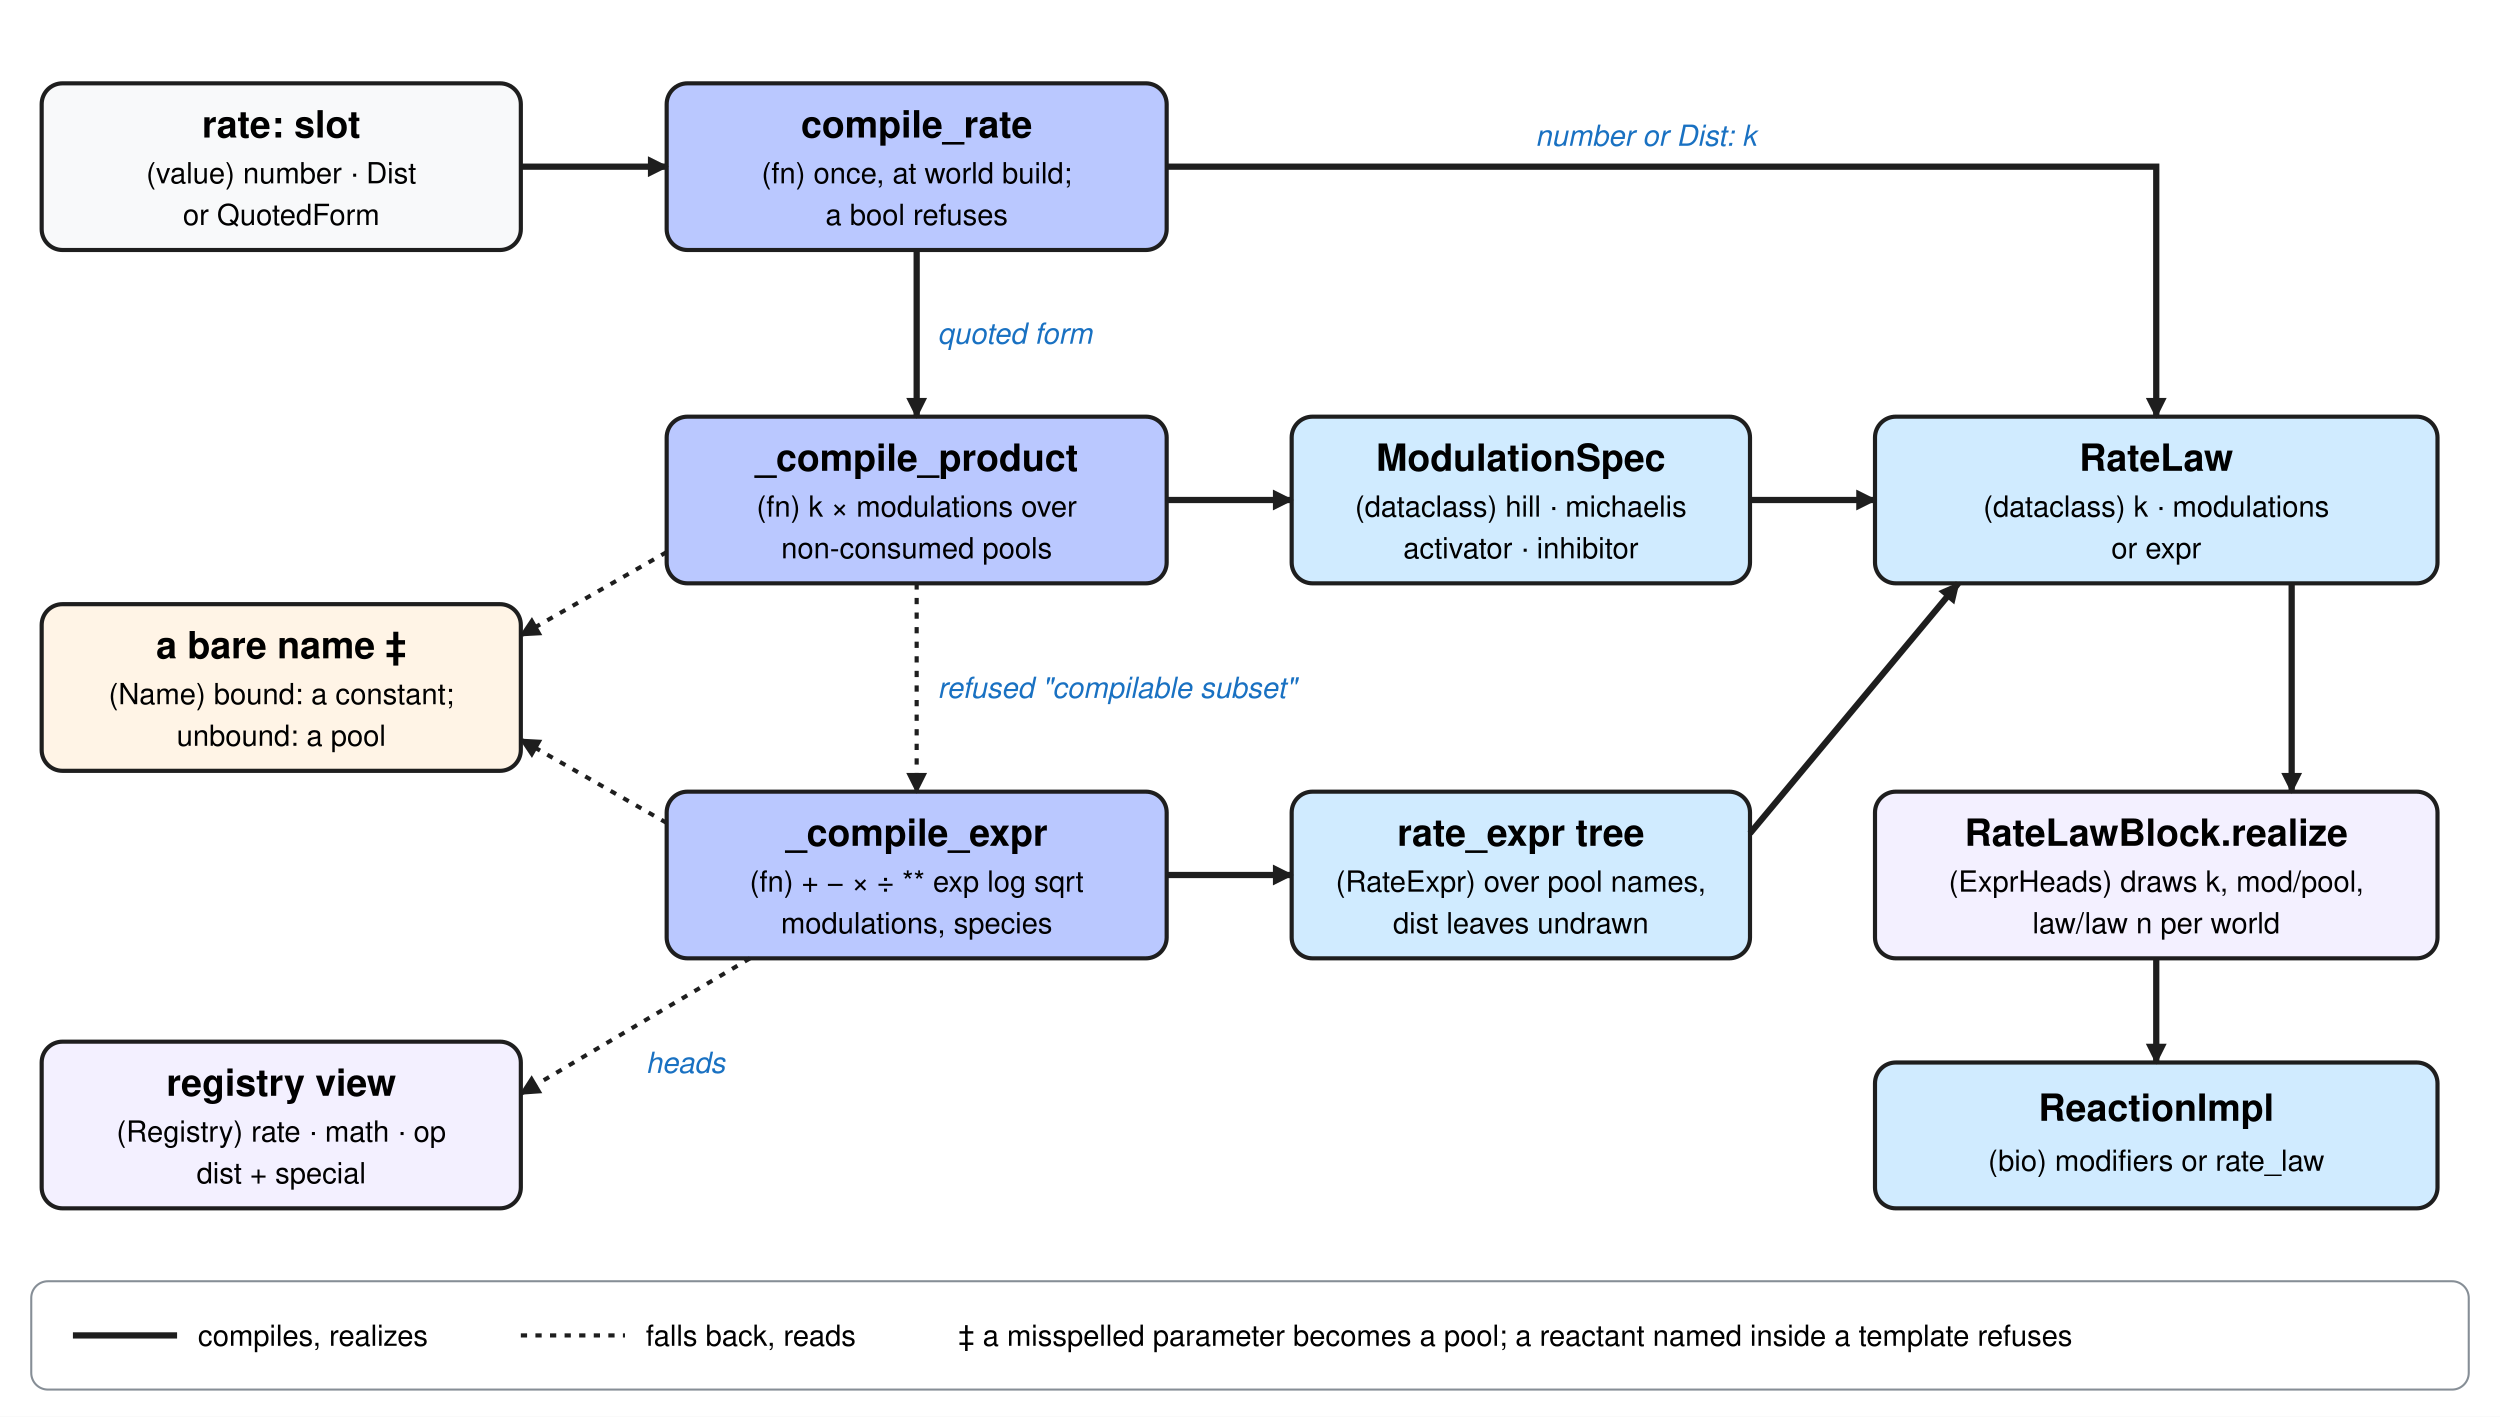
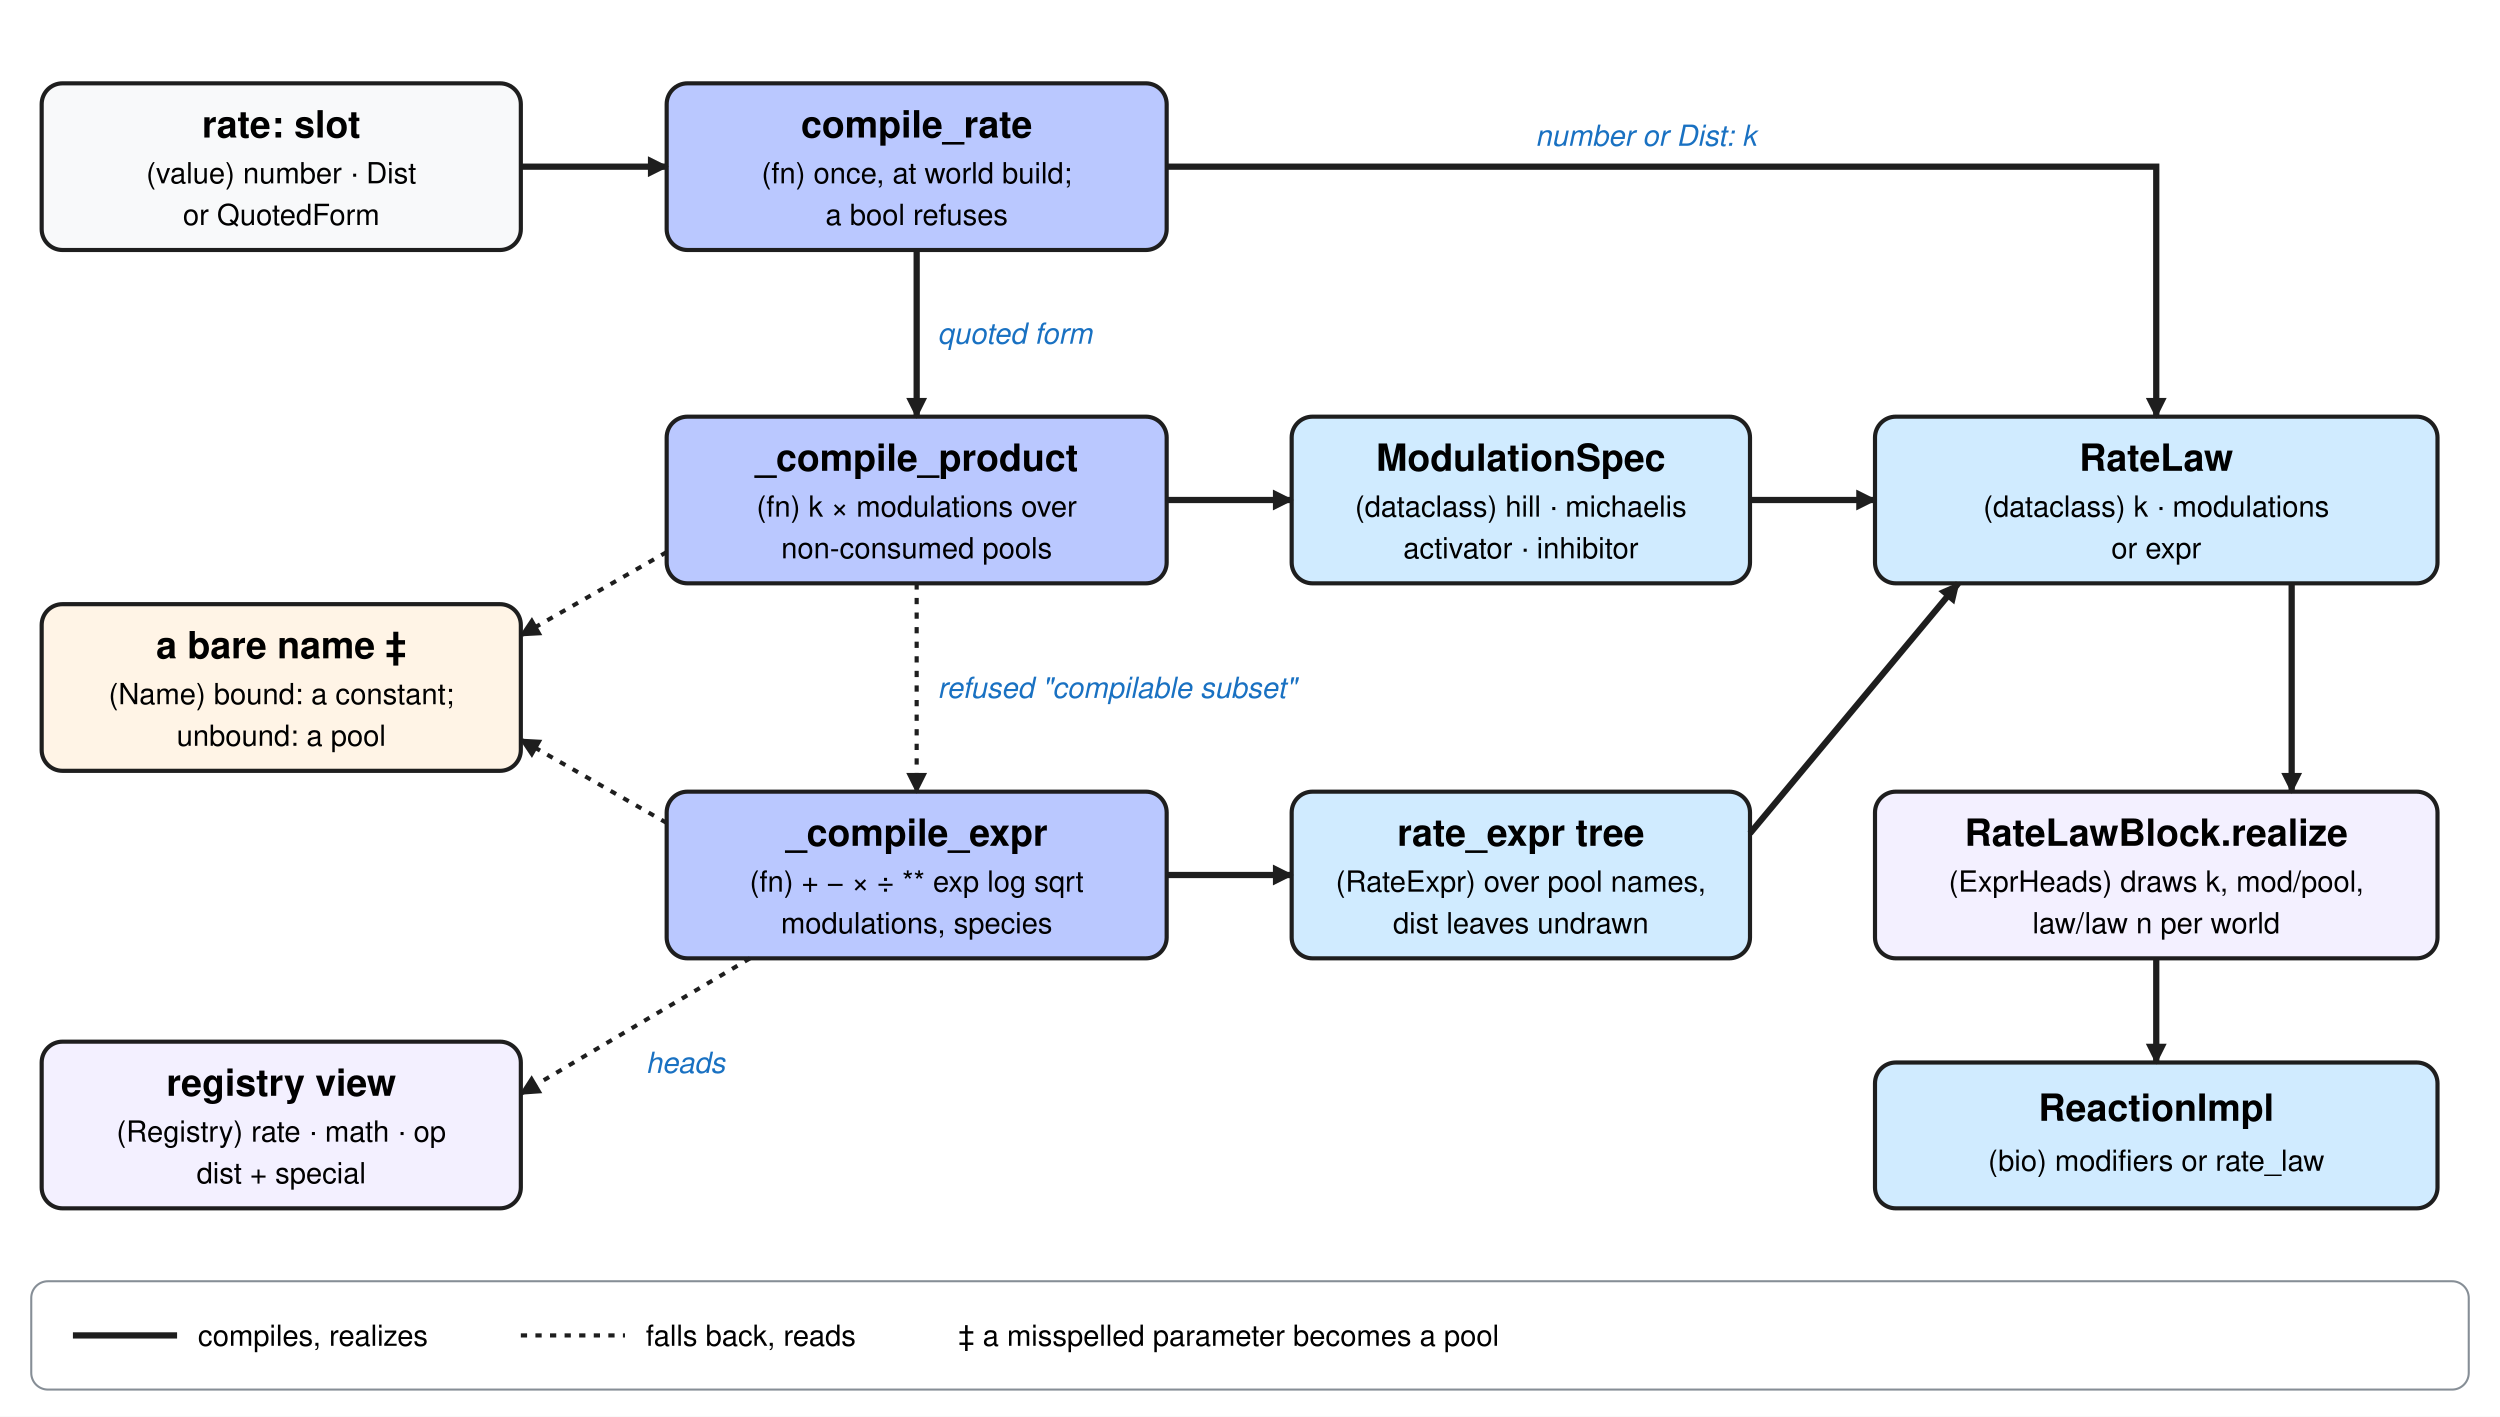
<svg xmlns="http://www.w3.org/2000/svg" width="2400" height="1360" viewBox="0 0 1200 680" font-family="Helvetica, Arial, sans-serif">
  <defs>
    <marker id="arrowhead" viewBox="0 0 10 10" refX="9" refY="5" markerUnits="userSpaceOnUse" markerWidth="10" markerHeight="10" orient="auto-start-reverse">
      <polygon id="arrowhead-shape" points="0,0 10,5 0,10" fill="#1e1e1e" />
    </marker>
  </defs>
  <rect id="bg" x="0" y="0" width="1200" height="680" fill="#ffffff" />
  <g id="n-slot">
    <rect id="n-slot-box" x="20" y="40" width="230" height="80" rx="10" fill="#f8f9fa" stroke="#1e1e1e" stroke-width="2" />
    <text id="n-slot-name" x="135" y="66" font-size="18" font-weight="600" text-anchor="middle">rate: slot</text>
    <text id="n-slot-kind" x="135" y="88" font-size="14" text-anchor="middle">(value) number · Dist</text>
    <text id="n-slot-kind2" x="135" y="108" font-size="14" text-anchor="middle">or QuotedForm</text>
  </g>
  <g id="n-cr">
    <rect id="n-cr-box" x="320" y="40" width="240" height="80" rx="10" fill="#bac8ff" stroke="#1e1e1e" stroke-width="2" />
    <text id="n-cr-name" x="440" y="66" font-size="18" font-weight="600" text-anchor="middle">compile_rate</text>
    <text id="n-cr-kind" x="440" y="88" font-size="14" text-anchor="middle">(fn) once, at world build;</text>
    <text id="n-cr-kind2" x="440" y="108" font-size="14" text-anchor="middle">a bool refuses</text>
  </g>
  <line id="e-slot-cr" x1="250" y1="80" x2="320" y2="80" stroke="#1e1e1e" stroke-width="3" marker-end="url(#arrowhead)" />
  <g id="n-law">
    <rect id="n-law-box" x="900" y="200" width="270" height="80" rx="10" fill="#d0ebff" stroke="#1e1e1e" stroke-width="2" />
    <text id="n-law-name" x="1035" y="226" font-size="18" font-weight="600" text-anchor="middle">RateLaw</text>
    <text id="n-law-kind" x="1035" y="248" font-size="14" text-anchor="middle">(dataclass) k · modulations</text>
    <text id="n-law-kind2" x="1035" y="268" font-size="14" text-anchor="middle">or expr</text>
  </g>
  <polyline id="e-cr-law" points="560,80 1035,80 1035,200" fill="none" stroke="#1e1e1e" stroke-width="3" marker-end="url(#arrowhead)" />
  <text id="l-cr-law" x="790" y="70" font-size="14" fill="#1971c2" font-style="italic" text-anchor="middle">number or Dist: k</text>
  <g id="n-prod">
    <rect id="n-prod-box" x="320" y="200" width="240" height="80" rx="10" fill="#bac8ff" stroke="#1e1e1e" stroke-width="2" />
    <text id="n-prod-name" x="440" y="226" font-size="18" font-weight="600" text-anchor="middle">_compile_product</text>
    <text id="n-prod-kind" x="440" y="248" font-size="14" text-anchor="middle">(fn) k × modulations over</text>
    <text id="n-prod-kind2" x="440" y="268" font-size="14" text-anchor="middle">non-consumed pools</text>
  </g>
  <line id="e-cr-prod" x1="440" y1="120" x2="440" y2="200" stroke="#1e1e1e" stroke-width="3" marker-end="url(#arrowhead)" />
  <text id="l-cr-prod" x="450" y="165" font-size="14" fill="#1971c2" font-style="italic">quoted form</text>
  <g id="n-mod">
    <rect id="n-mod-box" x="620" y="200" width="220" height="80" rx="10" fill="#d0ebff" stroke="#1e1e1e" stroke-width="2" />
    <text id="n-mod-name" x="730" y="226" font-size="18" font-weight="600" text-anchor="middle">ModulationSpec</text>
    <text id="n-mod-kind" x="730" y="248" font-size="14" text-anchor="middle">(dataclass) hill · michaelis</text>
    <text id="n-mod-kind2" x="730" y="268" font-size="14" text-anchor="middle">activator · inhibitor</text>
  </g>
  <line id="e-prod-mod" x1="560" y1="240" x2="620" y2="240" stroke="#1e1e1e" stroke-width="3" marker-end="url(#arrowhead)" />
  <line id="e-mod-law" x1="840" y1="240" x2="900" y2="240" stroke="#1e1e1e" stroke-width="3" marker-end="url(#arrowhead)" />
  <g id="n-expr">
    <rect id="n-expr-box" x="320" y="380" width="240" height="80" rx="10" fill="#bac8ff" stroke="#1e1e1e" stroke-width="2" />
    <text id="n-expr-name" x="440" y="406" font-size="18" font-weight="600" text-anchor="middle">_compile_expr</text>
    <text id="n-expr-kind" x="440" y="428" font-size="14" text-anchor="middle">(fn) + − × ÷ ** exp log sqrt</text>
    <text id="n-expr-kind2" x="440" y="448" font-size="14" text-anchor="middle">modulations, species</text>
  </g>
  <line id="e-prod-expr" x1="440" y1="280" x2="440" y2="380" stroke="#1e1e1e" stroke-width="2" stroke-dasharray="3 4" marker-end="url(#arrowhead)" />
  <text id="l-prod-expr" x="450" y="335" font-size="14" fill="#1971c2" font-style="italic">refused "compilable subset"</text>
  <g id="n-tree">
    <rect id="n-tree-box" x="620" y="380" width="220" height="80" rx="10" fill="#d0ebff" stroke="#1e1e1e" stroke-width="2" />
    <text id="n-tree-name" x="730" y="406" font-size="18" font-weight="600" text-anchor="middle">rate_expr tree</text>
    <text id="n-tree-kind" x="730" y="428" font-size="14" text-anchor="middle">(RateExpr) over pool names,</text>
    <text id="n-tree-kind2" x="730" y="448" font-size="14" text-anchor="middle">dist leaves undrawn</text>
  </g>
  <line id="e-expr-tree" x1="560" y1="420" x2="620" y2="420" stroke="#1e1e1e" stroke-width="3" marker-end="url(#arrowhead)" />
  <line id="e-tree-law" x1="840" y1="400" x2="940" y2="280" stroke="#1e1e1e" stroke-width="3" marker-end="url(#arrowhead)" />
  <g id="n-names">
    <rect id="n-names-box" x="20" y="290" width="230" height="80" rx="10" fill="#fff4e6" stroke="#1e1e1e" stroke-width="2" />
    <text id="n-names-name" x="135" y="316" font-size="18" font-weight="600" text-anchor="middle">a bare name ‡</text>
    <text id="n-names-kind" x="135" y="338" font-size="14" text-anchor="middle">(Name) bound: a constant;</text>
    <text id="n-names-kind2" x="135" y="358" font-size="14" text-anchor="middle">unbound: a pool</text>
  </g>
  <line id="e-prod-names" x1="320" y1="265" x2="250" y2="305" stroke="#1e1e1e" stroke-width="2" stroke-dasharray="3 4" marker-end="url(#arrowhead)" />
  <line id="e-expr-names" x1="320" y1="395" x2="250" y2="355" stroke="#1e1e1e" stroke-width="2" stroke-dasharray="3 4" marker-end="url(#arrowhead)" />
  <g id="n-view">
    <rect id="n-view-box" x="20" y="500" width="230" height="80" rx="10" fill="#f3f0ff" stroke="#1e1e1e" stroke-width="2" />
    <text id="n-view-name" x="135" y="526" font-size="18" font-weight="600" text-anchor="middle">registry view</text>
    <text id="n-view-kind" x="135" y="548" font-size="14" text-anchor="middle">(Registry) rate · math · op</text>
    <text id="n-view-kind2" x="135" y="568" font-size="14" text-anchor="middle">dist + special</text>
  </g>
  <line id="e-expr-view" x1="360" y1="460" x2="250" y2="525" stroke="#1e1e1e" stroke-width="2" stroke-dasharray="3 4" marker-end="url(#arrowhead)" />
  <text id="l-expr-view" x="310" y="515" font-size="14" fill="#1971c2" font-style="italic">heads</text>
  <g id="n-rlb">
    <rect id="n-rlb-box" x="900" y="380" width="270" height="80" rx="10" fill="#f3f0ff" stroke="#1e1e1e" stroke-width="2" />
    <text id="n-rlb-name" x="1035" y="406" font-size="18" font-weight="600" text-anchor="middle">RateLawBlock.realize</text>
    <text id="n-rlb-kind" x="1035" y="428" font-size="14" text-anchor="middle">(ExprHeads) draws k, mod/pool,</text>
    <text id="n-rlb-kind2" x="1035" y="448" font-size="14" text-anchor="middle">law/law n per world</text>
  </g>
  <line id="e-law-rlb" x1="1100" y1="280" x2="1100" y2="380" stroke="#1e1e1e" stroke-width="3" marker-end="url(#arrowhead)" />
  <g id="n-rxn">
    <rect id="n-rxn-box" x="900" y="510" width="270" height="70" rx="10" fill="#d0ebff" stroke="#1e1e1e" stroke-width="2" />
    <text id="n-rxn-name" x="1035" y="538" font-size="18" font-weight="600" text-anchor="middle">ReactionImpl</text>
    <text id="n-rxn-kind" x="1035" y="562" font-size="14" text-anchor="middle">(bio) modifiers or rate_law</text>
  </g>
  <line id="e-rlb-rxn" x1="1035" y1="460" x2="1035" y2="510" stroke="#1e1e1e" stroke-width="3" marker-end="url(#arrowhead)" />
  <g id="legend">
    <rect id="legend-box" x="15" y="615" width="1170" height="52" rx="8" fill="#ffffff" stroke="#868e96" stroke-width="1" />
    <line id="legend-solid" x1="35" y1="641" x2="85" y2="641" stroke="#1e1e1e" stroke-width="3" />
    <text id="legend-solid-text" x="95" y="646" font-size="14">compiles, realizes</text>
    <line id="legend-dotted" x1="250" y1="641" x2="300" y2="641" stroke="#1e1e1e" stroke-width="2" stroke-dasharray="3 4" />
    <text id="legend-dotted-text" x="310" y="646" font-size="14">falls back, reads</text>
-     <text id="legend-dagger" x="460" y="646" font-size="14">‡ a misspelled parameter becomes a pool; a reactant named inside a template refuses</text>
+     <text id="legend-dagger" x="460" y="646" font-size="14">‡ a misspelled parameter becomes a pool</text>
  </g>
</svg>
